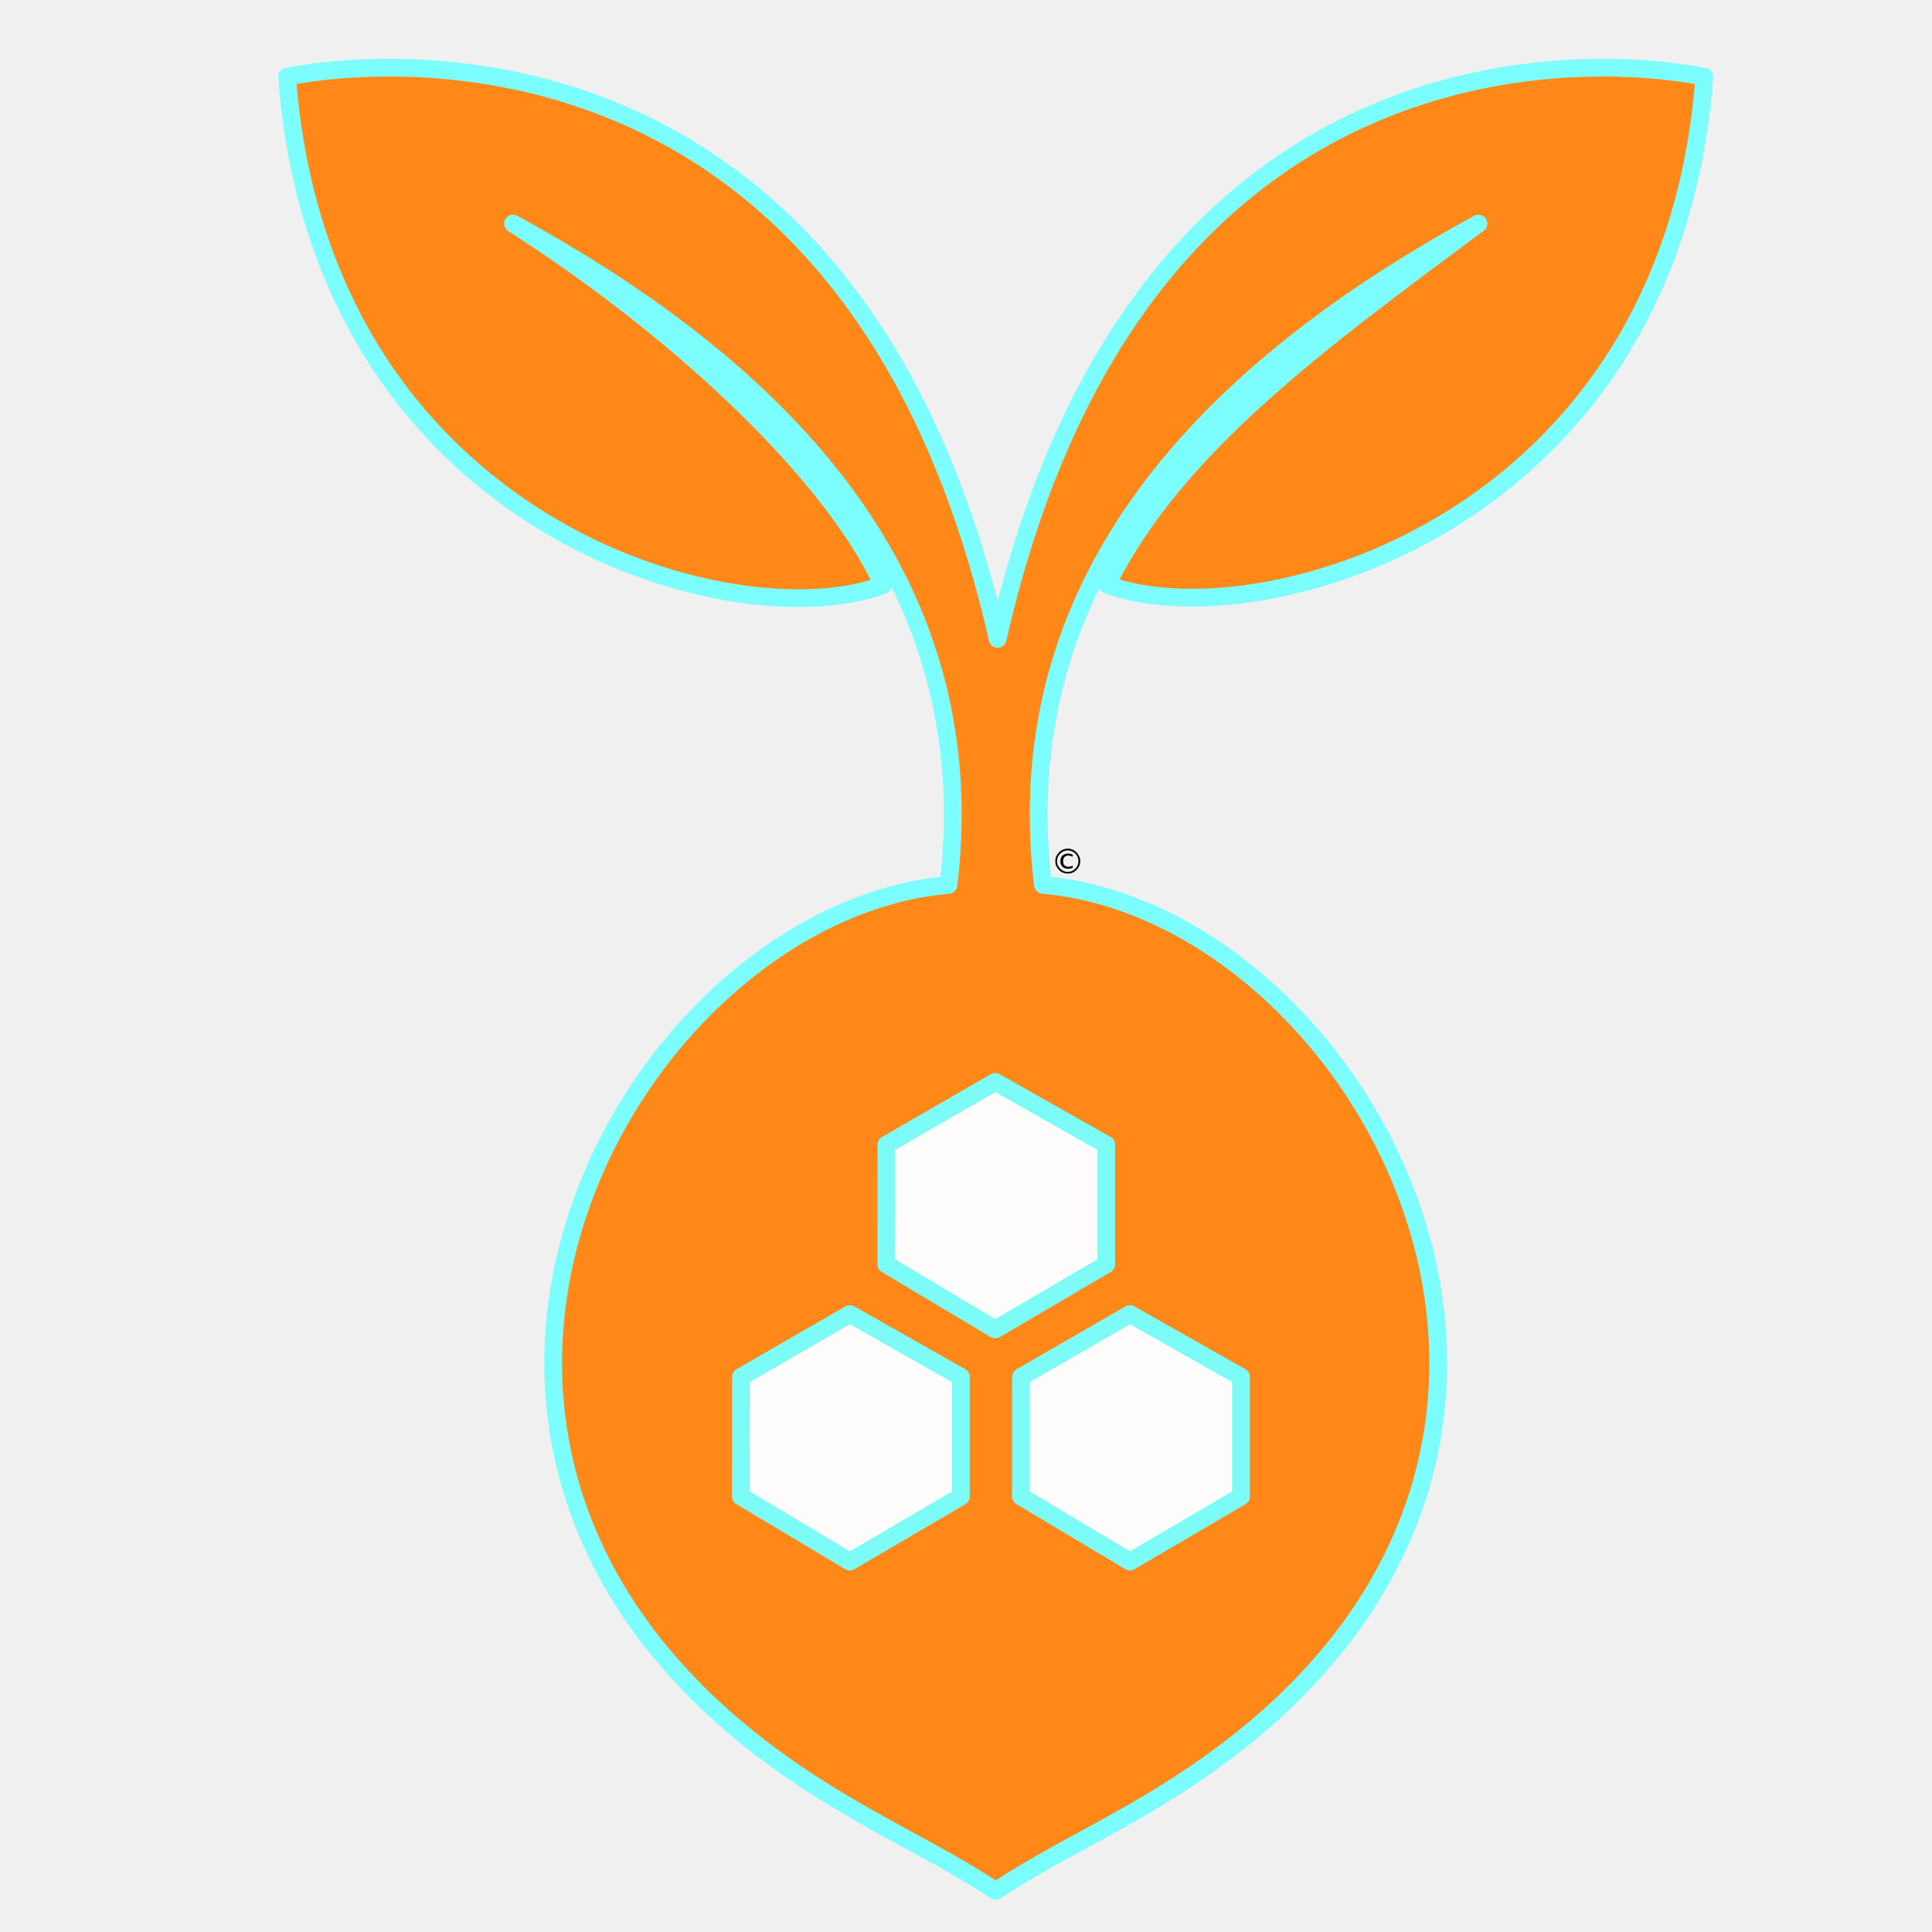
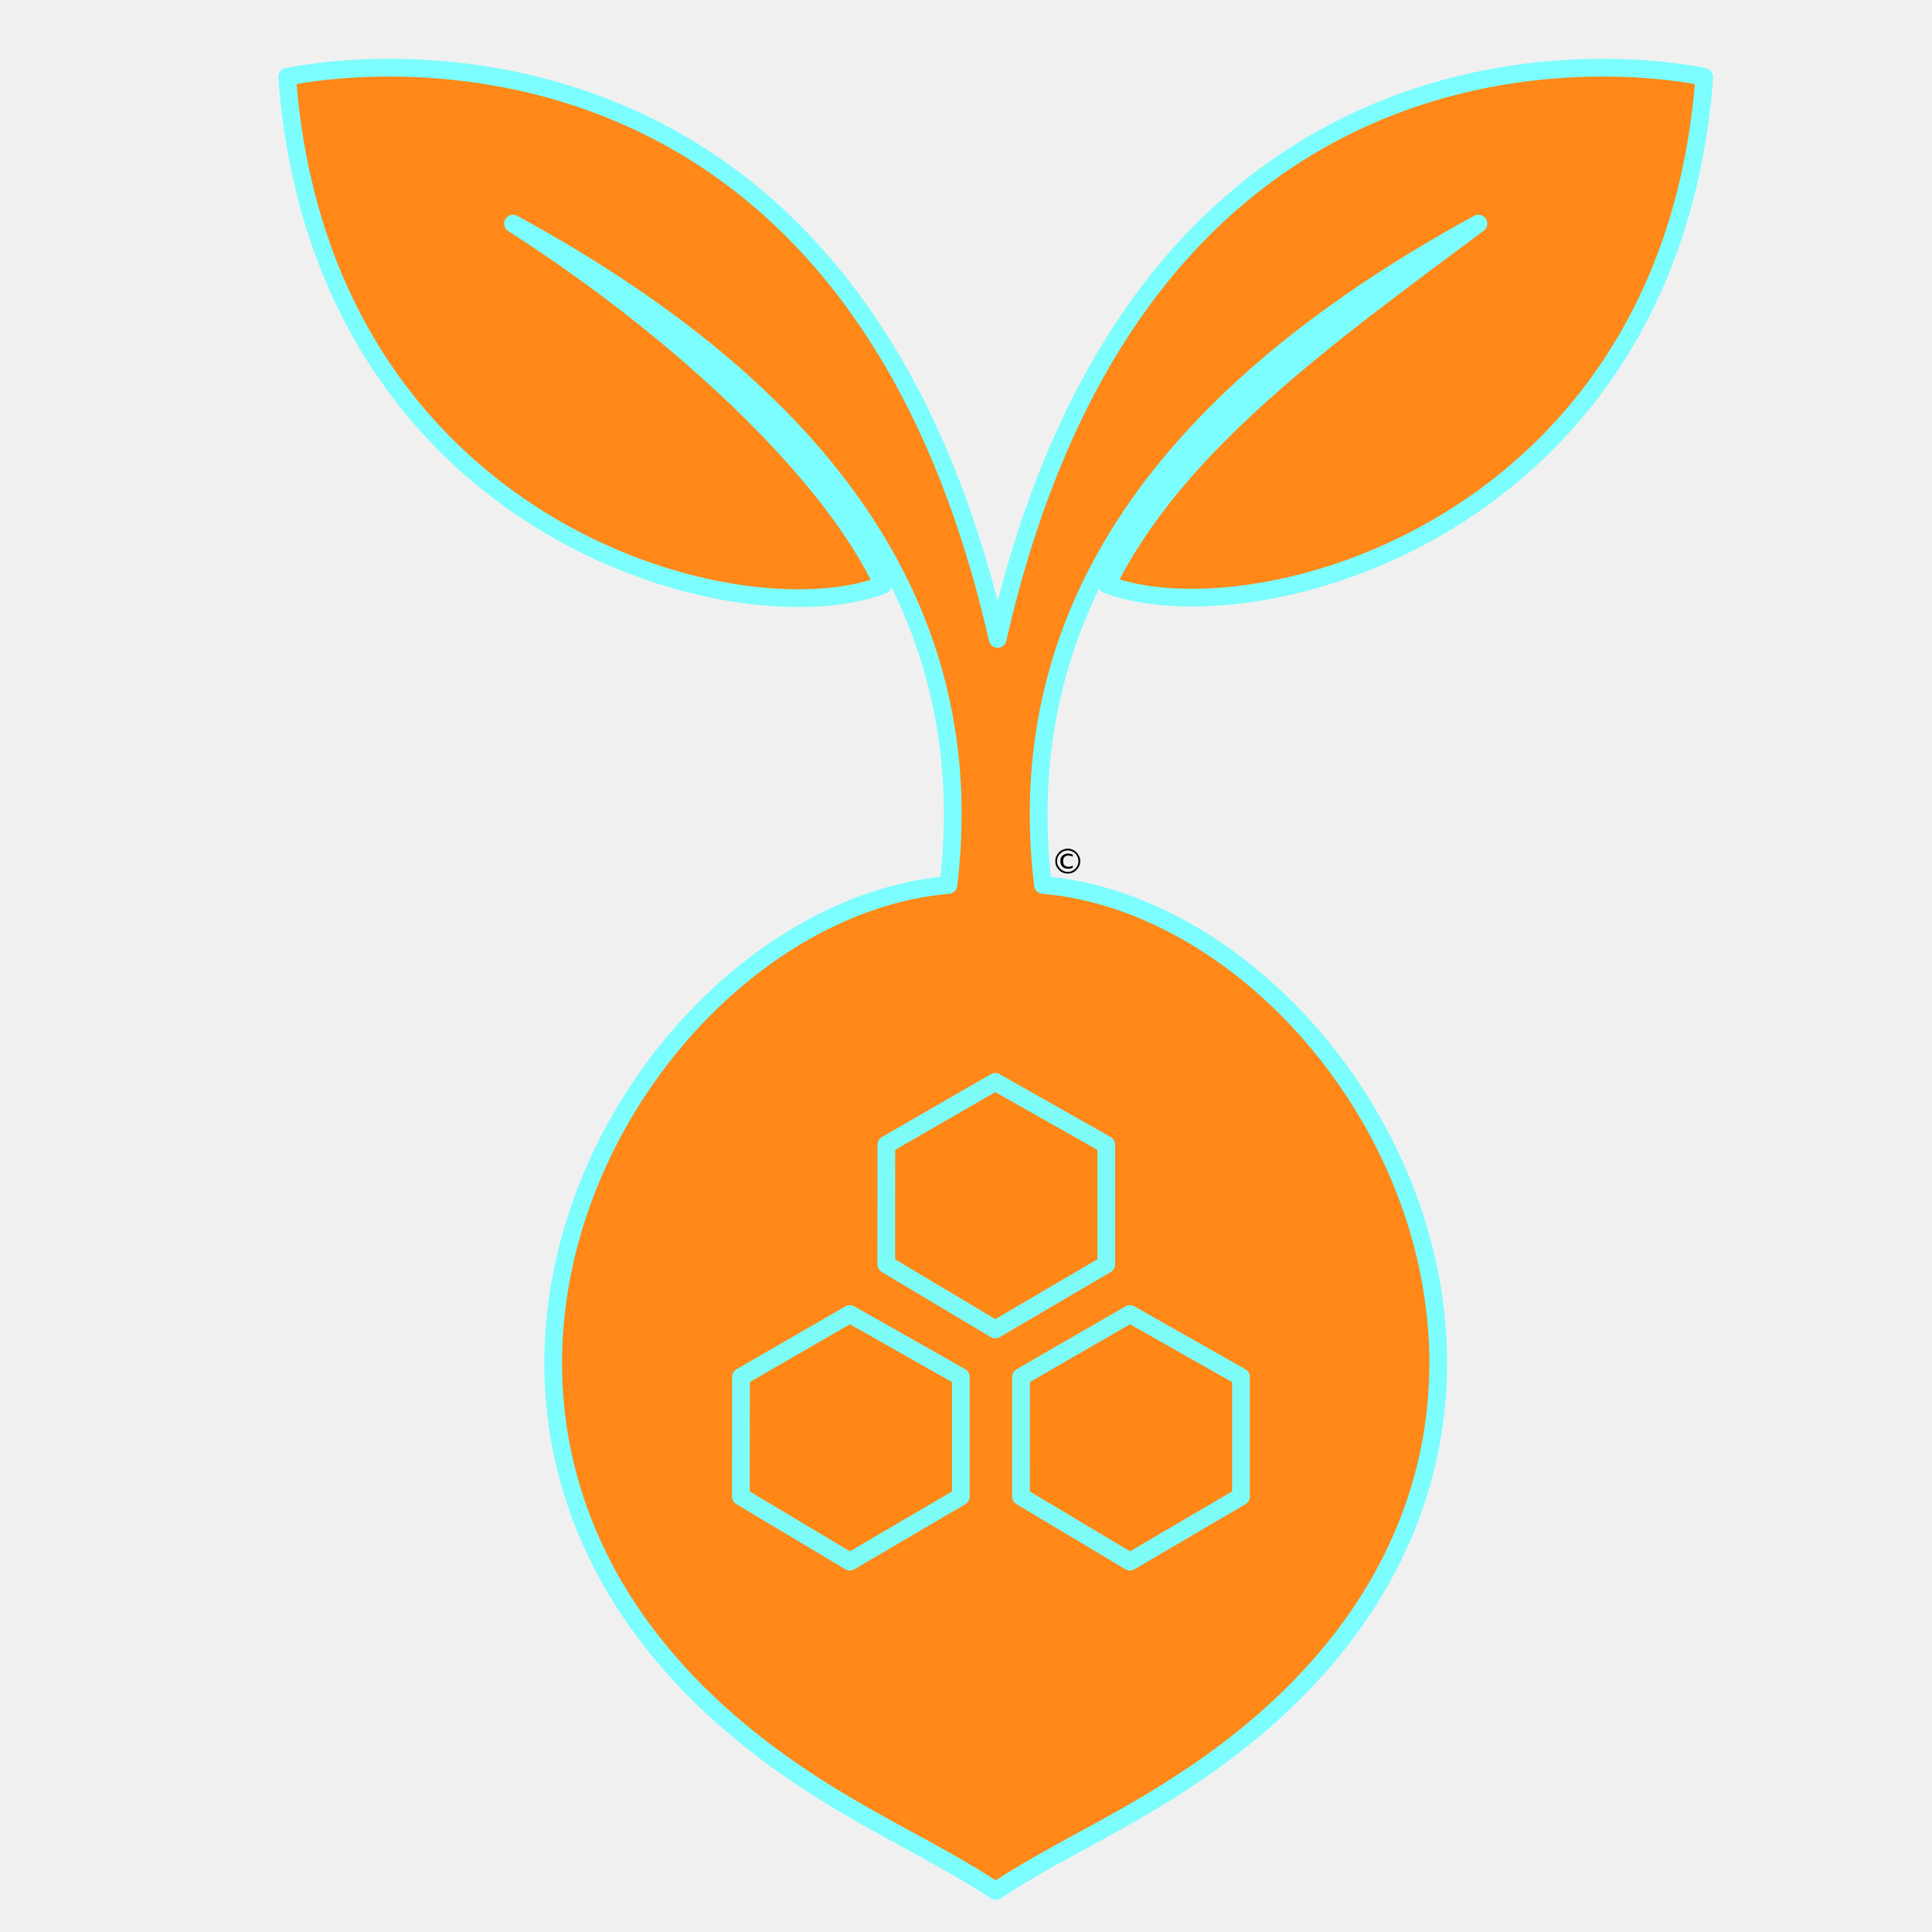
<svg xmlns="http://www.w3.org/2000/svg" width="270mm" height="270mm" viewBox="0 0 270 270" version="1.1" id="svg1" xml:space="preserve">
  <defs id="defs1" />
  <g id="layer1">
    <g id="g1">
      <text xml:space="preserve" style="font-size:4.789px;font-family:'DejaVu Sans';-inkscape-font-specification:'DejaVu Sans';writing-mode:lr-tb;direction:ltr;opacity:0.991;fill:#000000;stroke-width:0.679;stroke-linecap:square;stroke-miterlimit:1" x="146.823" y="122.081" id="text1">
        <tspan id="tspan1" style="font-size:4.789px;fill:#000000;stroke-width:0.679" x="146.823" y="122.081">©</tspan>
      </text>
      <path style="opacity:0.991;fill:#ff8716;fill-opacity:1;stroke:#7afefd;stroke-width:2.479;stroke-linecap:round;stroke-linejoin:round;stroke-miterlimit:1;stroke-dasharray:none;stroke-opacity:1" d="m 238.18,10.745 c -4.701,63.021 -62.768,78.724 -83.475,70.945 9.659,-19.454 30.02,-34.131 51.907,-50.443 -46.623,25.414 -65.155,56.581 -60.857,92.424 44.218,3.837 86.105,77.919 23.431,122.69 -11.032,7.881 -20.759,11.787 -30.035,17.899 -9.276,-6.112 -19.003,-10.018 -30.035,-17.899 C 46.443,201.59 88.33,127.508 132.548,123.671 136.846,87.827 118.314,56.66 71.692,31.246 96.226,46.983 116.563,66.871 123.4,81.765 102.694,89.543 44.825,73.765 40.124,10.744 46.377,9.386 118.466,-3.021 139.425,89.29 160.384,-3.02 231.927,9.387 238.18,10.745 Z" id="path1-0" />
-       <path style="opacity:0.991;fill:#ffffff;fill-opacity:0.992;stroke:#7cfcf9;stroke-width:2.479;stroke-linecap:round;stroke-linejoin:round;stroke-miterlimit:1;stroke-dasharray:none;stroke-opacity:1" d="m 142.695,192.424 15.216,-8.784 15.518,8.784 v 16.717 l -15.518,9.099 -15.226,-9.099 z" id="path1-8" />
-       <path style="opacity:0.991;fill:#ffffff;fill-opacity:0.992;stroke:#7cfcf9;stroke-width:2.479;stroke-linecap:round;stroke-linejoin:round;stroke-miterlimit:1;stroke-dasharray:none;stroke-opacity:1" d="m 123.87,159.977 15.216,-8.784 15.518,8.784 v 16.717 l -15.518,9.099 -15.226,-9.099 z" id="path1" />
-       <path style="opacity:0.991;fill:#ffffff;fill-opacity:0.992;stroke:#7cfcf9;stroke-width:2.479;stroke-linecap:round;stroke-linejoin:round;stroke-miterlimit:1;stroke-dasharray:none;stroke-opacity:1" d="m 103.552,192.424 15.216,-8.784 15.518,8.784 v 16.717 l -15.518,9.099 -15.226,-9.099 z" id="path1-7" />
+       <path style="opacity:0.991;fill:#ff8716;fill-opacity:0.992;stroke:#7cfcf9;stroke-width:2.479;stroke-linecap:round;stroke-linejoin:round;stroke-miterlimit:1;stroke-dasharray:none;stroke-opacity:1" d="m 142.695,192.424 15.216,-8.784 15.518,8.784 v 16.717 l -15.518,9.099 -15.226,-9.099 z" id="path1-8" />
+       <path style="opacity:0.991;fill:#ff8716;fill-opacity:0.992;stroke:#7cfcf9;stroke-width:2.479;stroke-linecap:round;stroke-linejoin:round;stroke-miterlimit:1;stroke-dasharray:none;stroke-opacity:1" d="m 123.87,159.977 15.216,-8.784 15.518,8.784 v 16.717 l -15.518,9.099 -15.226,-9.099 z" id="path1" />
+       <path style="opacity:0.991;fill:#ff8716;fill-opacity:0.992;stroke:#7cfcf9;stroke-width:2.479;stroke-linecap:round;stroke-linejoin:round;stroke-miterlimit:1;stroke-dasharray:none;stroke-opacity:1" d="m 103.552,192.424 15.216,-8.784 15.518,8.784 v 16.717 l -15.518,9.099 -15.226,-9.099 z" id="path1-7" />
    </g>
  </g>
</svg>
